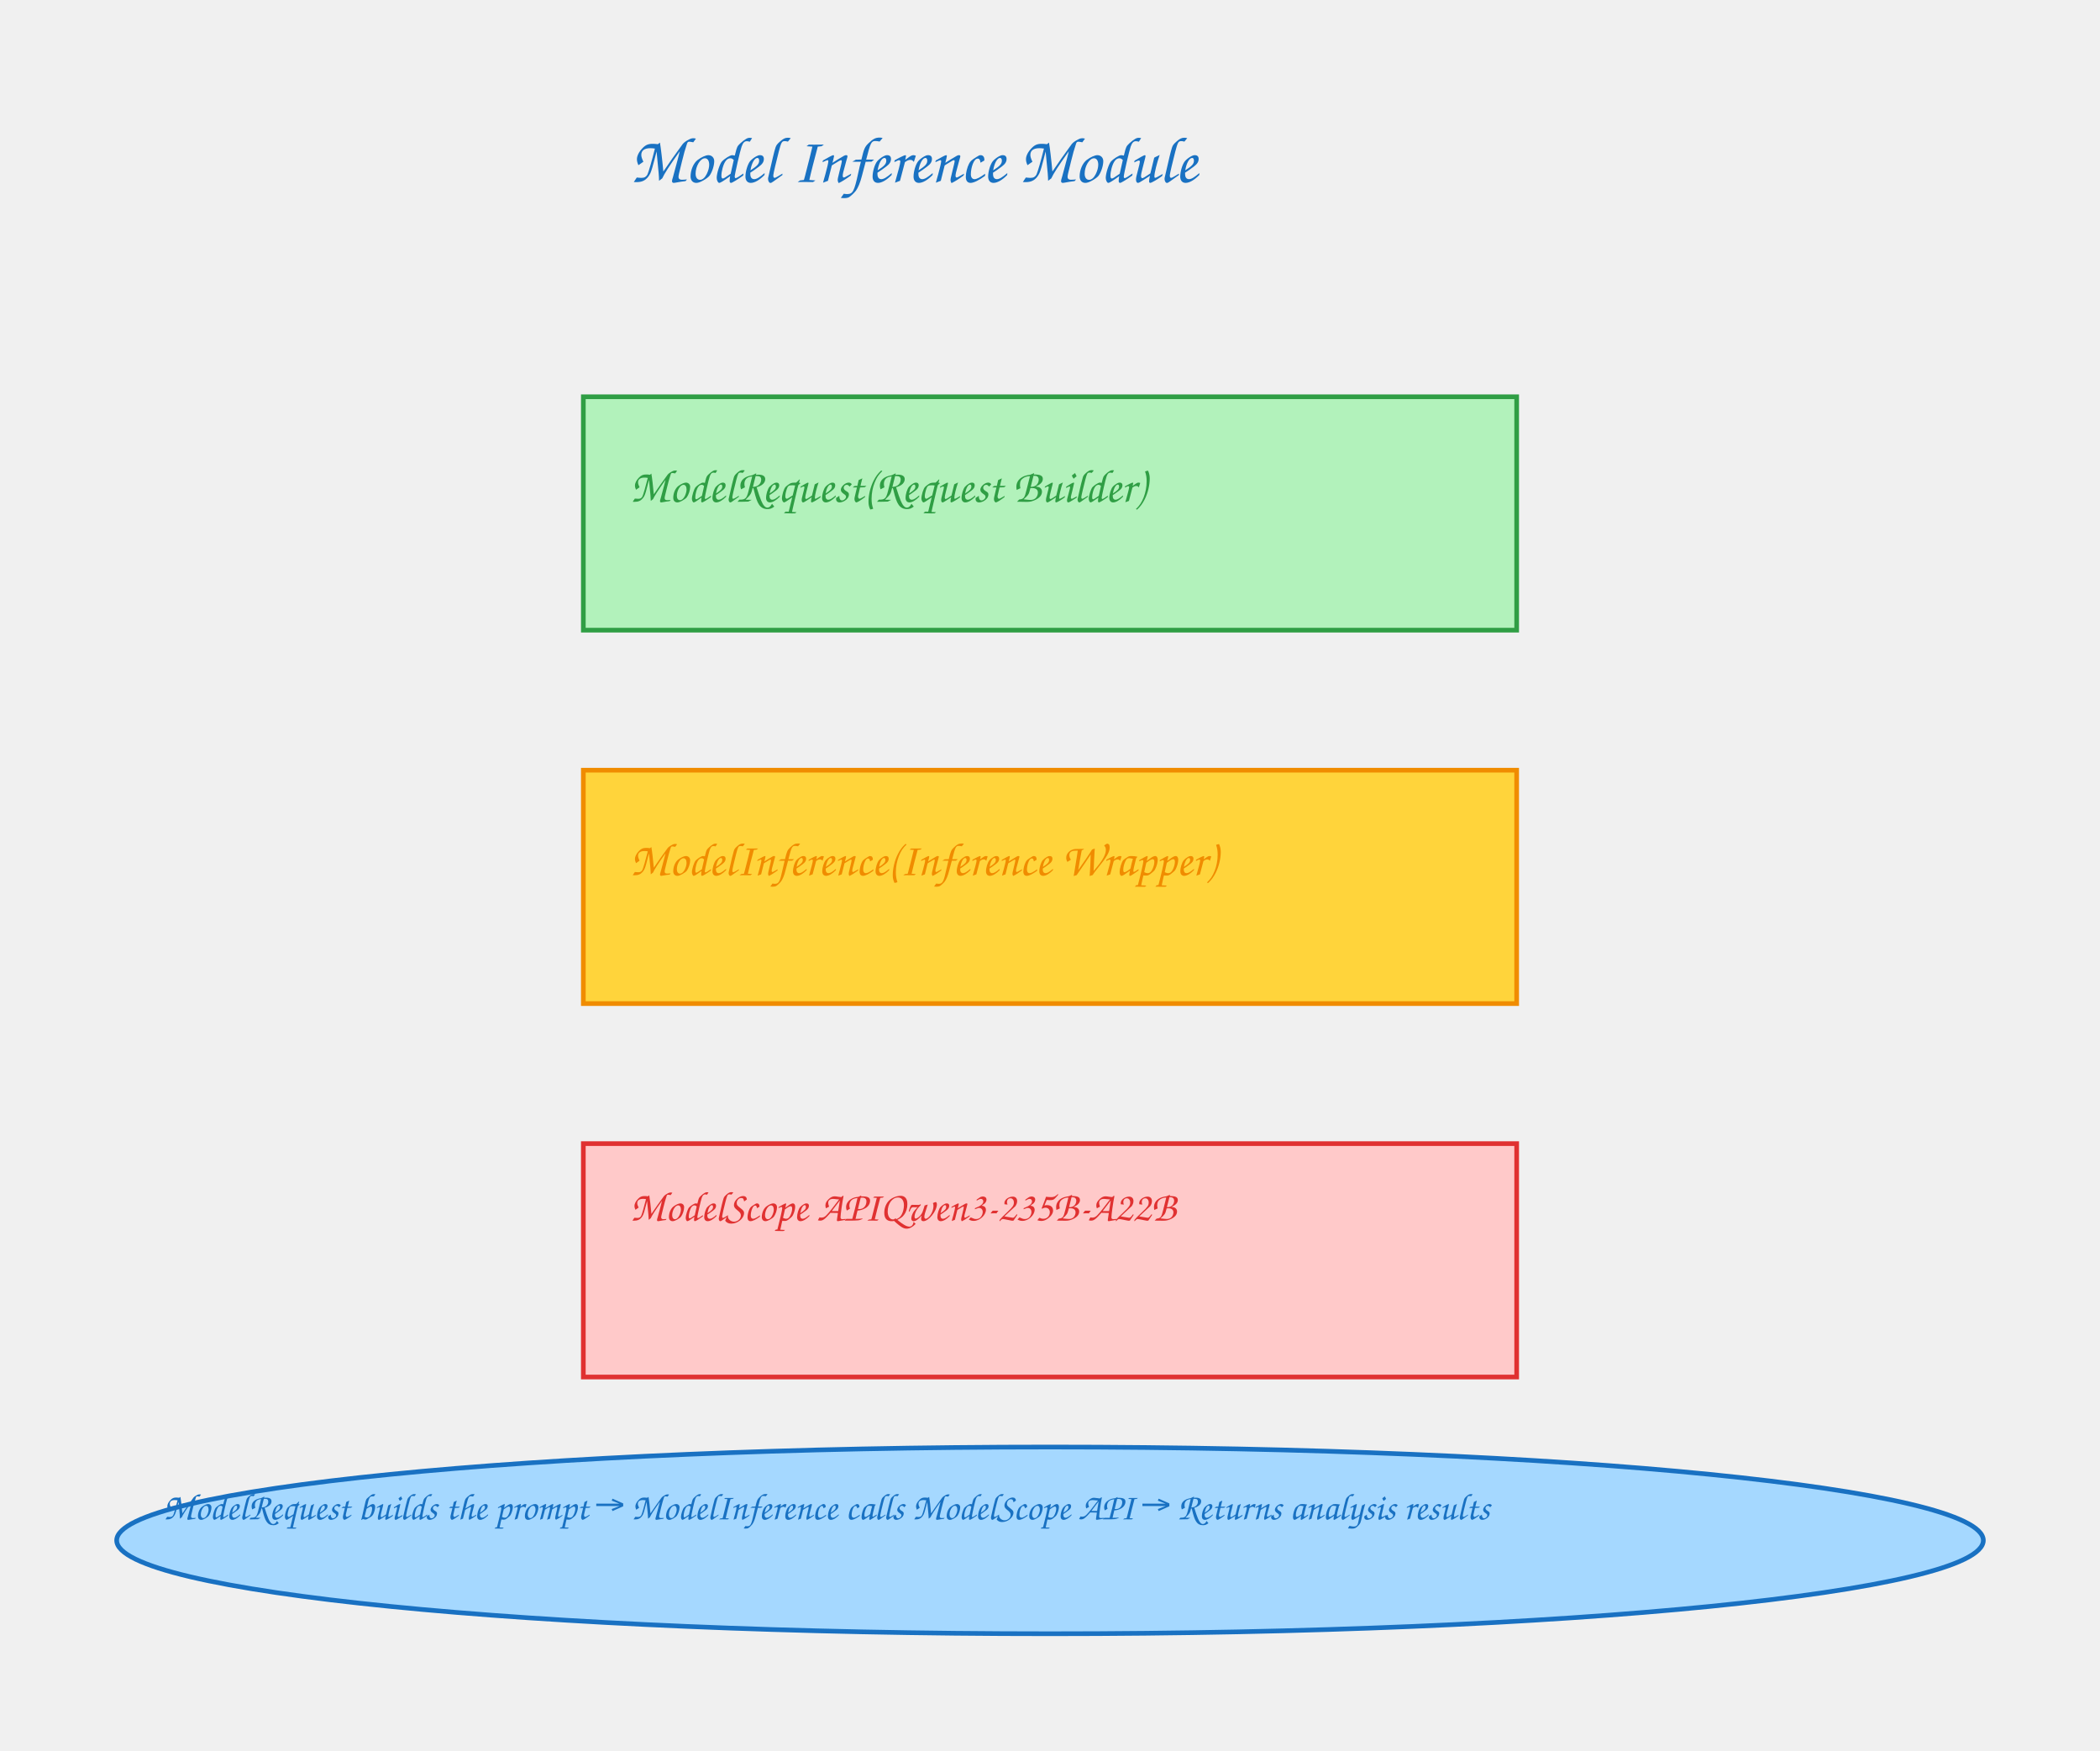
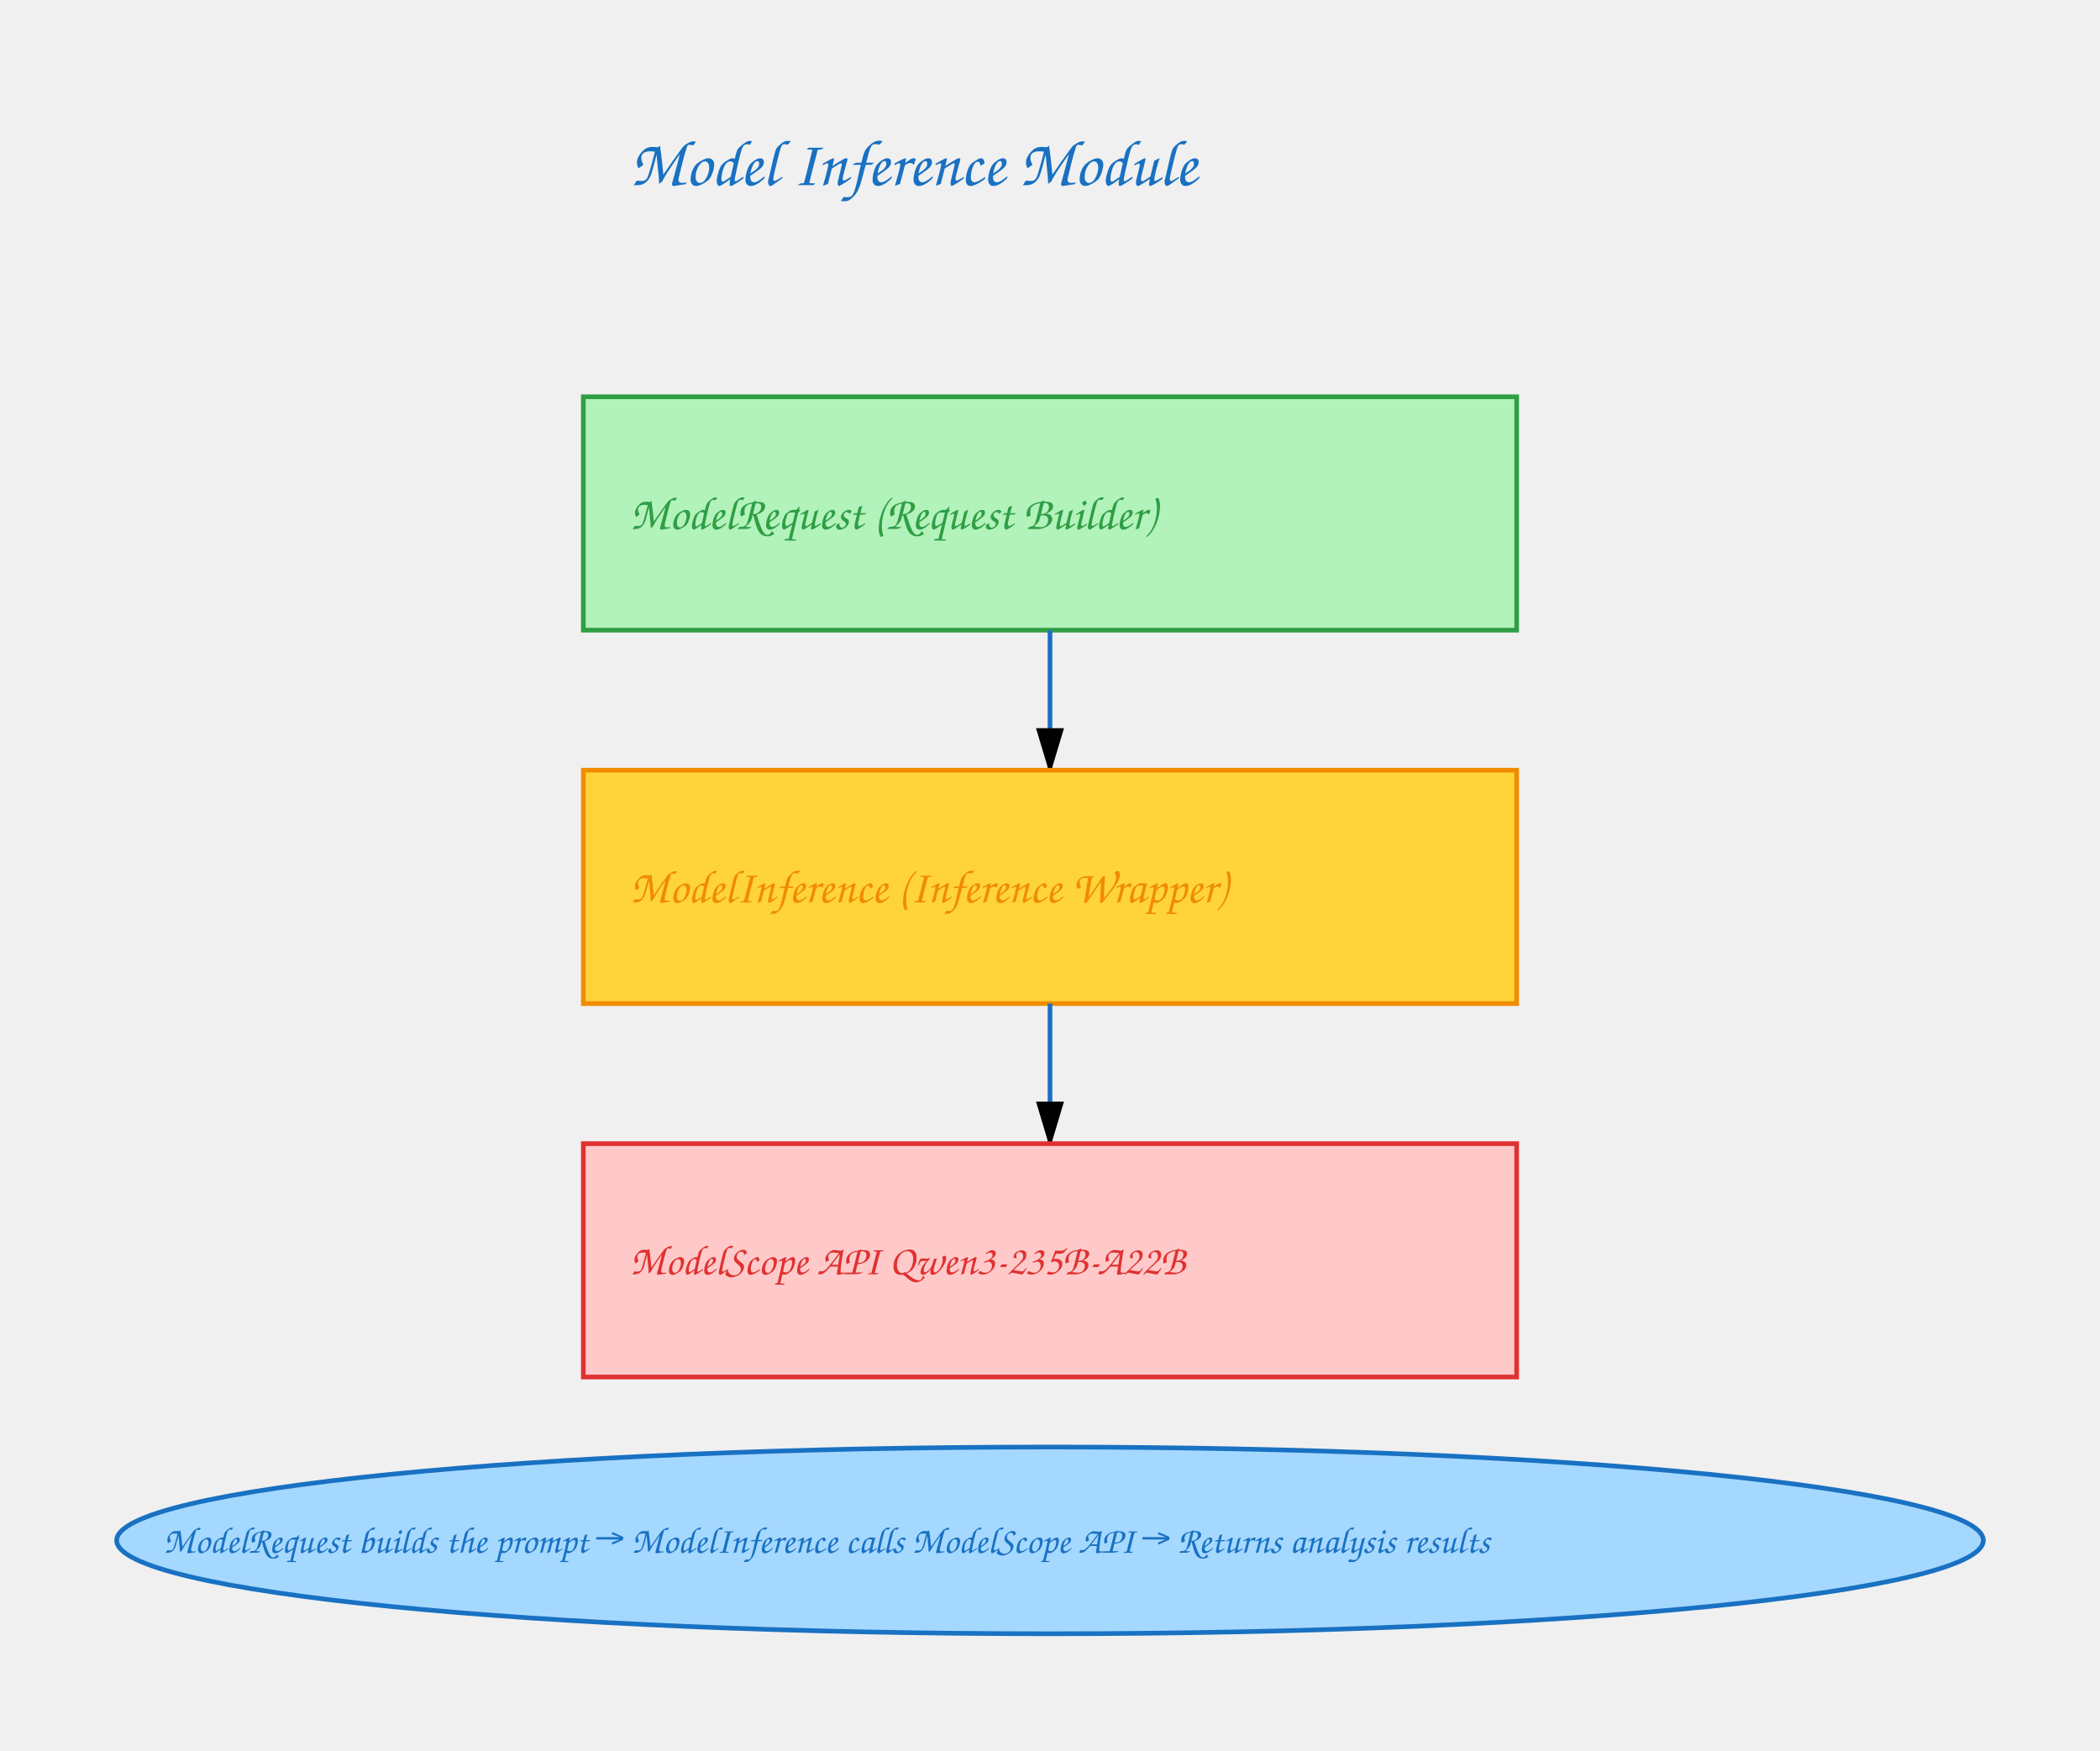
<svg xmlns="http://www.w3.org/2000/svg" viewBox="150 -20 900 750" width="900" height="750">
  <style>
    .handwritten { font-family: "Comic Sans MS", "Chalkboard SE", "Marker Felt", cursive; }
    .rectangle { fill: #ffffff; stroke: #000000; stroke-width: 2; }
    .ellipse { fill: #ffffff; stroke: #000000; stroke-width: 2; }
    .diamond { fill: #ffffff; stroke: #000000; stroke-width: 2; }
    .arrow { stroke: #000000; stroke-width: 2; fill: none; marker-end: url(#arrowhead); }
    .text { fill: #000000; font-size: 16px; }
  </style>
  <defs>
    <marker id="arrowhead" markerWidth="10" markerHeight="10" refX="9" refY="3" orient="auto">
      <polygon points="0 0, 10 3, 0 6" fill="#000000" />
    </marker>
  </defs>
-   <text x="420" y="58" class="handwritten" fill="#1971c2" font-size="28px">Model Inference Module</text>
+   <text x="420" y="59.333" class="handwritten" fill="#1971c2" font-size="28px">Model Inference Module</text>
  <rect x="400" y="150" width="400" height="100" fill="#b2f2bb" stroke="#2f9e44" stroke-width="2" />
-   <text x="420" y="195" class="handwritten" fill="#2f9e44" font-size="20px">ModelRequest
- 
- (Request Builder)</text>
-   <path d="M 0 0 L 0 60" stroke="#1971c2" stroke-width="2" fill="none" marker-end="url(#arrowhead)" />
+   <text x="420" y="206.667" class="handwritten" fill="#2f9e44" font-size="20px">ModelRequest<br />
+     <br />(Request Builder)</text>
+   <path d="M 600 250 L 600 310" stroke="#1971c2" stroke-width="2" fill="none" marker-end="url(#arrowhead)" />
  <rect x="400" y="310" width="400" height="100" fill="#ffd43b" stroke="#f08c00" stroke-width="2" />
-   <text x="420" y="355" class="handwritten" fill="#f08c00" font-size="20px">ModelInference
- 
- (Inference Wrapper)</text>
-   <path d="M 0 0 L 0 60" stroke="#1971c2" stroke-width="2" fill="none" marker-end="url(#arrowhead)" />
+   <text x="420" y="366.667" class="handwritten" fill="#f08c00" font-size="20px">ModelInference<br />
+     <br />(Inference Wrapper)</text>
+   <path d="M 600 410 L 600 470" stroke="#1971c2" stroke-width="2" fill="none" marker-end="url(#arrowhead)" />
  <rect x="400" y="470" width="400" height="100" fill="#ffc9c9" stroke="#e03131" stroke-width="2" />
-   <text x="420" y="503" class="handwritten" fill="#e03131" font-size="18px">ModelScope API
- 
- Qwen3-235B-A22B</text>
+   <text x="420" y="526.0" class="handwritten" fill="#e03131" font-size="18px">ModelScope API<br />
+     <br />Qwen3-235B-A22B</text>
  <ellipse cx="600.0" cy="640.0" rx="400.0" ry="40.0" fill="#a5d8ff" stroke="#1971c2" stroke-width="2" />
-   <text x="220" y="631" class="handwritten" fill="#1971c2" font-size="16px">ModelRequest builds the prompt → ModelInference calls ModelScope API → Returns analysis results</text>
+   <text x="220" y="645.333" class="handwritten" fill="#1971c2" font-size="16px">ModelRequest builds the prompt → ModelInference calls ModelScope API → Returns analysis results</text>
</svg>
